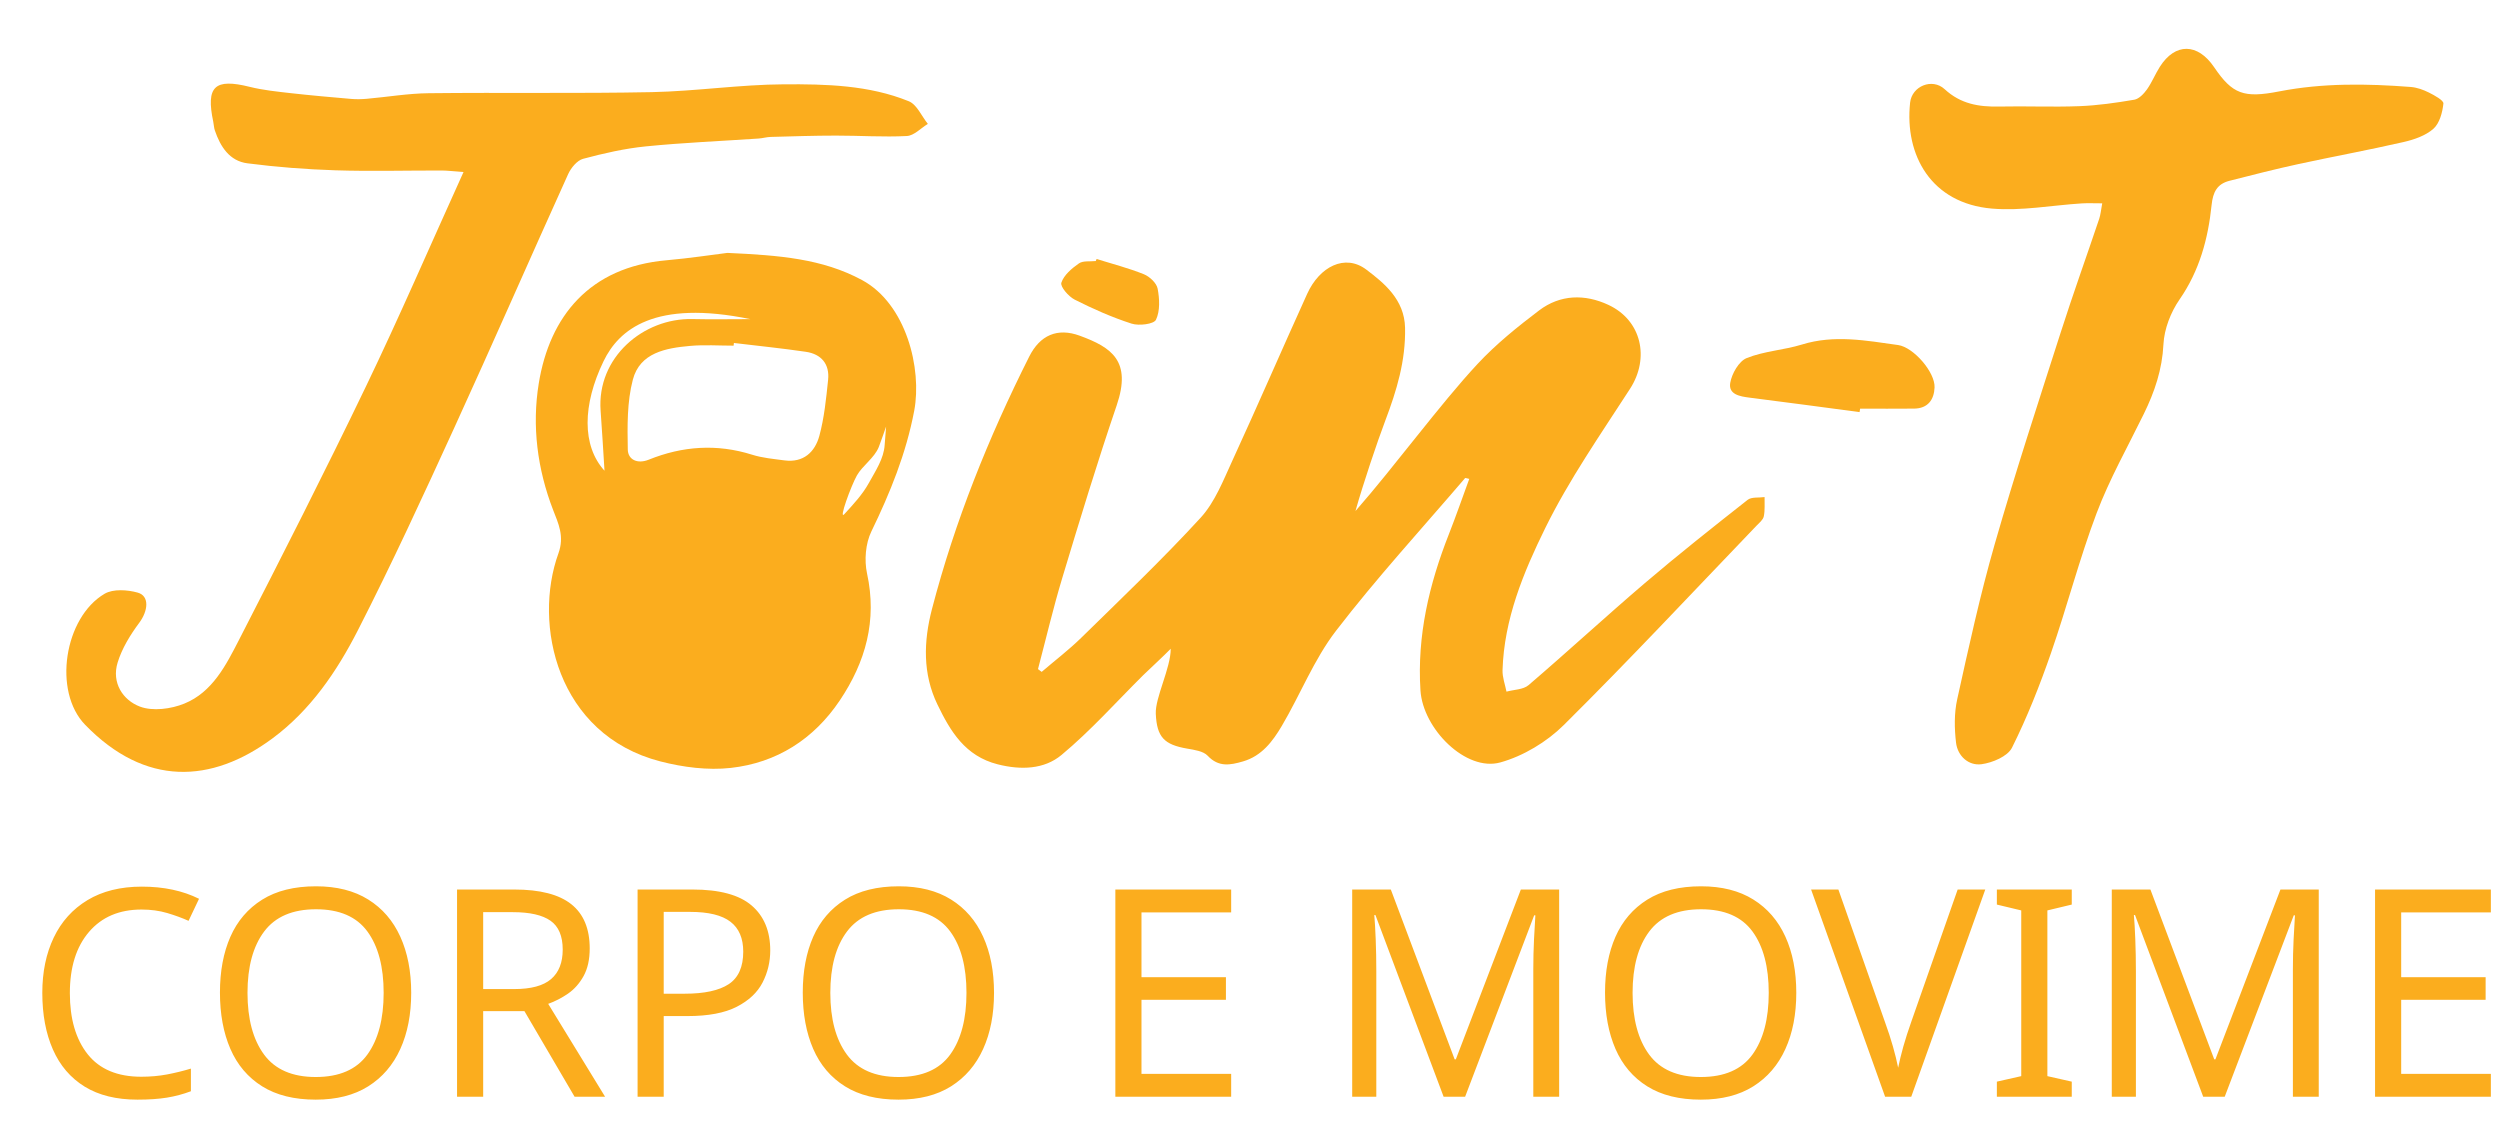
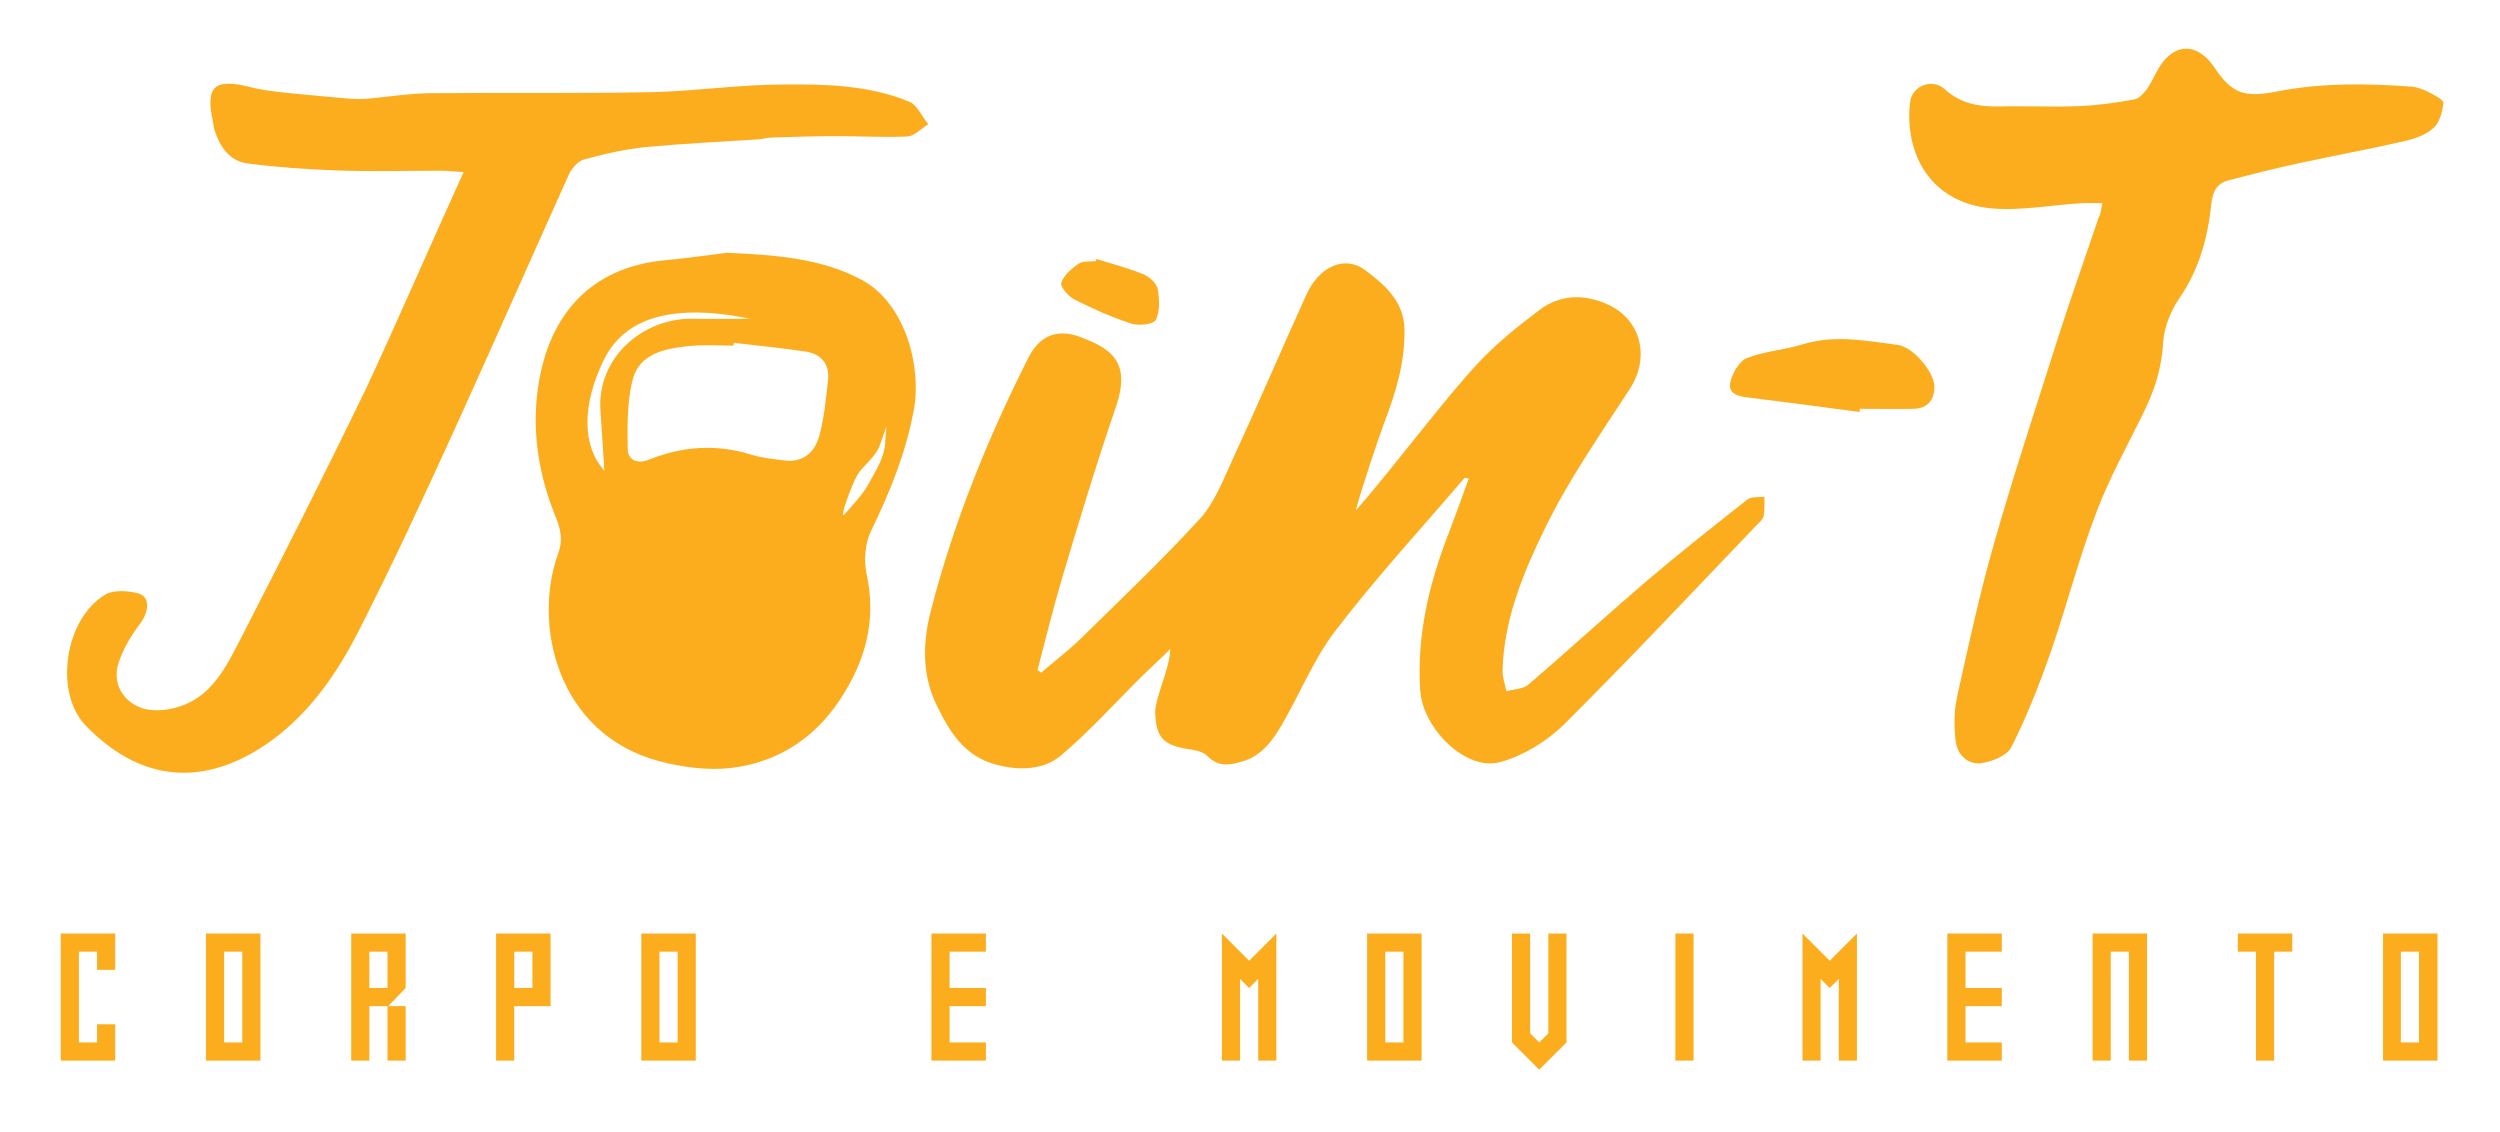
- <svg xmlns="http://www.w3.org/2000/svg" id="Layer_1" data-name="Layer 1" viewBox="0 0 716.09 324">
-   <defs>
-     <style>
-       .cls-1 {
-         font-family: Gameshow, Gameshow;
-         font-size: 83.14px;
-       }
- 
-       .cls-1, .cls-2 {
-         fill: #fbad1e;
-       }
- 
-       .cls-2 {
-         stroke-width: 0px;
-       }
-     </style>
-   </defs>
-   <path class="cls-2" d="M388.3,146.33c11.32-12.92,24.17-30.54,34.92-42.08,5.28-5.67,11.43-10.63,17.63-15.33,6.05-4.58,13.09-4.75,19.86-1.59,9.52,4.44,11.87,15.25,6.2,24.02-8.46,13.1-17.46,26.01-24.31,39.94-6.23,12.67-11.78,26.06-12.22,40.69-.06,2.03.73,4.09,1.13,6.13,2.14-.59,4.8-.56,6.32-1.86,11.23-9.61,22.09-19.65,33.33-29.24,9.6-8.19,19.5-16.02,29.42-23.83,1.13-.89,3.22-.56,4.86-.8-.04,1.85.15,3.76-.23,5.54-.22,1.01-1.33,1.87-2.13,2.71-18.32,19.09-36.38,38.43-55.16,57.05-4.88,4.84-11.6,8.88-18.18,10.71-9.79,2.72-22.16-9.55-22.87-20.64-1-15.64,2.48-30.37,8.15-44.76,2.05-5.21,3.88-10.5,5.83-15.82-.67-.13-1.11-.32-1.2-.22-12.42,14.52-25.36,28.63-36.99,43.76-6.3,8.2-10.19,18.23-15.51,27.23-2.61,4.41-5.73,8.61-11.15,10.17-3.65,1.05-6.94,1.7-10.08-1.64-1.26-1.34-3.82-1.68-5.87-2.04-6.55-1.13-8.69-3.25-8.99-9.98-.21-4.62,4.28-13.07,4.28-18.63-1.59,1.68-6.86,6.56-7.86,7.55-7.75,7.7-15.07,15.93-23.44,22.89-4.93,4.1-11.57,4.37-18.26,2.67-9.35-2.37-13.56-9.47-17.26-17.12-4.26-8.81-3.98-18.08-1.58-27.32,6.55-25.16,16.2-49.14,27.86-72.34,3.08-6.13,8.05-8.35,14.48-5.99,9.18,3.36,14.91,7.25,10.58,19.95-5.56,16.31-10.57,32.81-15.55,49.31-2.62,8.66-4.68,17.48-6.99,26.23.35.27.7.53,1.05.8,3.81-3.26,7.82-6.32,11.39-9.82,11.53-11.3,23.25-22.45,34.15-34.34,4.1-4.48,6.48-10.69,9.09-16.36,7.29-15.85,14.21-31.88,21.42-47.76,3.54-7.8,10.84-11.57,16.95-6.94,5.03,3.81,10.92,8.53,11.09,16.66.2,9.4-2.39,17.96-5.66,26.58-2.33,6.15-6.37,18.19-8.52,25.81Z" />
-   <path class="cls-2" d="M246.92,80.22c-11.36-6.13-23.68-7.1-38.58-7.78-4.24.52-10.8,1.53-17.4,2.11-22.08,1.93-33.5,16.07-36.62,35.28-1.98,12.16-.43,24.49,4.13,36.29,1.47,3.8,3.28,7.49,1.51,12.37-7.36,20.3-.45,51.95,29.21,59.61,6.47,1.67,13.56,2.59,20.14,1.86,13.14-1.46,23.75-8.2,31.21-19.29,7.42-11.04,10.77-22.93,7.83-36.41-.82-3.79-.43-8.59,1.24-12.03,5.39-11.1,9.95-22.31,12.27-34.55,2.28-12.08-2.27-30.62-14.94-37.46ZM172.04,117.69c.44,5.87.76,11.75,1.11,17.14-6.51-7.15-6.31-18.88-.27-31.37,4.39-9.08,14.62-17.7,42.05-12.05-5.64,0-11.13.11-16.62-.02-13.98-.32-27.42,10.96-26.27,26.3ZM224.68,131.87c-3.11-.42-6.3-.69-9.26-1.63-10.09-3.17-19.92-2.48-29.6,1.43-3.26,1.32-5.95-.02-6-2.91-.12-6.68-.23-13.64,1.45-20.02,2.04-7.73,9.46-9.04,16.4-9.66,4.12-.37,8.3-.07,12.46-.07l.09-.77c6.87.83,13.77,1.52,20.61,2.53,4.42.65,6.84,3.51,6.37,8.02-.56,5.39-1.1,10.86-2.51,16.06-1.26,4.64-4.57,7.75-10.01,7.02ZM248.87,138.35c-1.83,3.32-4.48,6.14-7.02,8.92-1.74,1.9,1.93-8.13,3.6-11.09,1.6-2.82,5.01-5.01,6.26-8.12.41-1.01,2.1-5.87,2.1-5.87,0,0-.34,4.18-.41,5.26-.25,3.94-2.61,7.41-4.53,10.9Z" />
-   <path class="cls-2" d="M132.8,49.27c-3.1-.22-4.69-.42-6.28-.43-10.16-.02-20.33.27-30.47-.06-8.41-.27-16.84-.92-25.18-2-5.13-.66-7.75-4.77-9.33-9.42-.27-.78-.28-1.64-.45-2.45-2.15-10.19.39-12.54,10.45-10.03,3.82.95,7.79,1.35,11.72,1.8,5.75.65,11.53,1.15,17.29,1.65,1.48.13,3,.1,4.49-.03,5.92-.52,11.83-1.54,17.75-1.6,21.32-.24,42.65.12,63.96-.31,12.61-.26,25.19-2.17,37.79-2.24,12.07-.07,24.34.21,35.77,4.85,2.32.94,3.67,4.27,5.46,6.49-2,1.21-3.95,3.36-6.01,3.47-6.74.35-13.52-.13-20.29-.12-6.24,0-12.47.21-18.71.38-1.15.03-2.3.38-3.45.46-10.78.73-21.58,1.18-32.32,2.25-6.06.61-12.08,1.98-17.97,3.56-1.72.46-3.47,2.6-4.28,4.38-10.95,24.18-21.57,48.52-32.62,72.66-8.91,19.48-17.87,38.95-27.62,58.02-6.03,11.81-13.59,22.92-24.49,30.98-17.47,12.92-36.39,13.82-53.61-3.91-9.33-9.6-5.98-30.77,5.57-37.55,2.44-1.43,6.54-1.15,9.49-.32,3.42.97,2.98,5.22.41,8.66-2.56,3.44-4.94,7.32-6.18,11.38-1.77,5.76,1.49,10.76,6.4,12.61,3.67,1.38,8.91.69,12.72-.87,8.03-3.27,11.92-10.99,15.62-18.19,12.37-24.08,24.64-48.23,36.38-72.63,9.56-19.86,18.3-40.12,27.97-61.46Z" />
-   <path class="cls-2" d="M602.16,58.24c-2.35,0-4.11-.09-5.87.02-8.58.54-17.24,2.21-25.71,1.49-17.42-1.48-25.07-15.3-23.46-30.34.51-4.76,6.35-7.14,9.89-3.87,4.59,4.24,9.78,5.1,15.61,4.98,7.66-.17,15.33.19,22.98-.11,5.27-.2,10.53-.96,15.74-1.85,1.35-.23,2.73-1.7,3.62-2.94,1.43-2.02,2.36-4.38,3.69-6.48,4.39-6.92,10.85-6.85,15.56.11,5.24,7.73,8.47,8.91,18.64,6.93,12.49-2.43,25.08-2.24,37.68-1.27,1.77.14,3.6.8,5.2,1.6,1.59.8,4.24,2.24,4.15,3.15-.27,2.54-1.1,5.67-2.87,7.23-2.25,1.98-5.54,3.11-8.57,3.8-9.98,2.29-20.06,4.13-30.07,6.3-6.63,1.44-13.2,3.12-19.78,4.8-3.52.9-4.73,3.22-5.11,6.94-.99,9.64-3.46,18.79-9.17,27.04-2.53,3.65-4.4,8.46-4.62,12.85-.36,7.24-2.53,13.62-5.62,19.93-4.62,9.45-9.84,18.68-13.54,28.48-4.96,13.13-8.46,26.81-13.07,40.08-3.2,9.21-6.8,18.34-11.15,27.05-1.24,2.49-5.59,4.32-8.74,4.74-3.69.49-6.83-2.33-7.29-6.17-.48-4.08-.55-8.43.33-12.41,3.29-14.88,6.54-29.8,10.74-44.43,5.85-20.38,12.46-40.54,18.93-60.73,3.49-10.89,7.36-21.65,11.01-32.49.4-1.19.49-2.48.86-4.42Z" />
-   <path class="cls-2" d="M532.64,118.04c-10.5-1.39-21-2.82-31.51-4.14-2.81-.35-6.09-.93-5.53-4.23.45-2.63,2.47-6.19,4.69-7.09,4.99-2.02,10.64-2.29,15.84-3.89,9.26-2.87,18.39-1.14,27.55.14,4.42.62,10.63,7.78,10.45,12.15-.14,3.52-1.93,6.02-5.86,6.06-5.16.06-10.31.01-15.47.01-.05.33-.1.65-.15.98Z" />
-   <path class="cls-2" d="M314.11,74.19c4.53,1.41,9.14,2.59,13.53,4.36,1.66.67,3.64,2.52,3.95,4.13.55,2.91.73,6.4-.48,8.91-.6,1.26-4.87,1.79-6.98,1.11-5.6-1.8-11.05-4.22-16.31-6.88-1.76-.89-4.18-3.72-3.81-4.84.72-2.19,2.98-4.1,5.03-5.53,1.19-.83,3.2-.49,4.83-.68.08-.19.16-.39.24-.58Z" />
-   <text class="cls-1" transform="translate(7.04 314.15)">
-     <tspan x="0" y="0">CORPO E MOVIMENTO</tspan>
-   </text>
+ <svg xmlns="http://www.w3.org/2000/svg" version="1.1" id="Layer_1" x="0px" y="0px" viewBox="0 0 716.1 324" style="enable-background:new 0 0 716.1 324;" xml:space="preserve">
+   <style type="text/css">
+ 	.st0{fill:#FBAD1E;}
+ 	.st1{enable-background:new    ;}
+ </style>
+   <path class="st0" d="M388.3,146.3c11.3-12.9,24.2-30.5,34.9-42.1c5.3-5.7,11.4-10.6,17.6-15.3c6-4.6,13.1-4.8,19.9-1.6  c9.5,4.4,11.9,15.2,6.2,24c-8.5,13.1-17.5,26-24.3,39.9c-6.2,12.7-11.8,26.1-12.2,40.7c-0.1,2,0.7,4.1,1.1,6.1  c2.1-0.6,4.8-0.6,6.3-1.9c11.2-9.6,22.1-19.6,33.3-29.2c9.6-8.2,19.5-16,29.4-23.8c1.1-0.9,3.2-0.6,4.9-0.8c0,1.9,0.1,3.8-0.2,5.5  c-0.2,1-1.3,1.9-2.1,2.7c-18.3,19.1-36.4,38.4-55.2,57.1c-4.9,4.8-11.6,8.9-18.2,10.7c-9.8,2.7-22.2-9.6-22.9-20.6  c-1-15.6,2.5-30.4,8.1-44.8c2-5.2,3.9-10.5,5.8-15.8c-0.7-0.1-1.1-0.3-1.2-0.2c-12.4,14.5-25.4,28.6-37,43.8  c-6.3,8.2-10.2,18.2-15.5,27.2c-2.6,4.4-5.7,8.6-11.1,10.2c-3.6,1.1-6.9,1.7-10.1-1.6c-1.3-1.3-3.8-1.7-5.9-2c-6.5-1.1-8.7-3.2-9-10  c-0.2-4.6,4.3-13.1,4.3-18.6c-1.6,1.7-6.9,6.6-7.9,7.6c-7.8,7.7-15.1,15.9-23.4,22.9c-4.9,4.1-11.6,4.4-18.3,2.7  c-9.4-2.4-13.6-9.5-17.3-17.1c-4.3-8.8-4-18.1-1.6-27.3c6.5-25.2,16.2-49.1,27.9-72.3c3.1-6.1,8-8.3,14.5-6  c9.2,3.4,14.9,7.2,10.6,20c-5.6,16.3-10.6,32.8-15.5,49.3c-2.6,8.7-4.7,17.5-7,26.2c0.4,0.3,0.7,0.5,1,0.8c3.8-3.3,7.8-6.3,11.4-9.8  c11.5-11.3,23.2-22.4,34.1-34.3c4.1-4.5,6.5-10.7,9.1-16.4c7.3-15.8,14.2-31.9,21.4-47.8c3.5-7.8,10.8-11.6,17-6.9  c5,3.8,10.9,8.5,11.1,16.7c0.2,9.4-2.4,18-5.7,26.6C394.5,126.6,390.4,138.7,388.3,146.3L388.3,146.3z" />
+   <path class="st0" d="M246.9,80.2c-11.4-6.1-23.7-7.1-38.6-7.8c-4.2,0.5-10.8,1.5-17.4,2.1c-22.1,1.9-33.5,16.1-36.6,35.3  c-2,12.2-0.4,24.5,4.1,36.3c1.5,3.8,3.3,7.5,1.5,12.4c-7.4,20.3-0.4,51.9,29.2,59.6c6.5,1.7,13.6,2.6,20.1,1.9  c13.1-1.5,23.8-8.2,31.2-19.3c7.4-11,10.8-22.9,7.8-36.4c-0.8-3.8-0.4-8.6,1.2-12c5.4-11.1,10-22.3,12.3-34.6  C264.1,105.6,259.6,87.1,246.9,80.2L246.9,80.2z M172,117.7c0.4,5.9,0.8,11.8,1.1,17.1c-6.5-7.2-6.3-18.9-0.3-31.4  c4.4-9.1,14.6-17.7,42.1-12.1c-5.6,0-11.1,0.1-16.6,0C184.3,91.1,170.9,102.3,172,117.7z M224.7,131.9c-3.1-0.4-6.3-0.7-9.3-1.6  c-10.1-3.2-19.9-2.5-29.6,1.4c-3.3,1.3-5.9,0-6-2.9c-0.1-6.7-0.2-13.6,1.4-20c2-7.7,9.5-9,16.4-9.7c4.1-0.4,8.3-0.1,12.5-0.1  l0.1-0.8c6.9,0.8,13.8,1.5,20.6,2.5c4.4,0.7,6.8,3.5,6.4,8c-0.6,5.4-1.1,10.9-2.5,16.1C233.4,129.5,230.1,132.6,224.7,131.9  L224.7,131.9z M248.9,138.4c-1.8,3.3-4.5,6.1-7,8.9c-1.7,1.9,1.9-8.1,3.6-11.1c1.6-2.8,5-5,6.3-8.1c0.4-1,2.1-5.9,2.1-5.9  s-0.3,4.2-0.4,5.3C253.1,131.4,250.8,134.9,248.9,138.4z" />
+   <path class="st0" d="M132.8,49.3c-3.1-0.2-4.7-0.4-6.3-0.4c-10.2,0-20.3,0.3-30.5-0.1c-8.4-0.3-16.8-0.9-25.2-2  c-5.1-0.7-7.8-4.8-9.3-9.4c-0.3-0.8-0.3-1.6-0.5-2.5c-2.2-10.2,0.4-12.5,10.5-10c3.8,1,7.8,1.4,11.7,1.8c5.8,0.6,11.5,1.1,17.3,1.6  c1.5,0.1,3,0.1,4.5,0c5.9-0.5,11.8-1.5,17.8-1.6c21.3-0.2,42.7,0.1,64-0.3c12.6-0.3,25.2-2.2,37.8-2.2c12.1-0.1,24.3,0.2,35.8,4.9  c2.3,0.9,3.7,4.3,5.5,6.5c-2,1.2-4,3.4-6,3.5c-6.7,0.3-13.5-0.1-20.3-0.1c-6.2,0-12.5,0.2-18.7,0.4c-1.1,0-2.3,0.4-3.4,0.5  c-10.8,0.7-21.6,1.2-32.3,2.2c-6.1,0.6-12.1,2-18,3.6c-1.7,0.5-3.5,2.6-4.3,4.4c-10.9,24.2-21.6,48.5-32.6,72.7  c-8.9,19.5-17.9,39-27.6,58c-6,11.8-13.6,22.9-24.5,31c-17.5,12.9-36.4,13.8-53.6-3.9c-9.3-9.6-6-30.8,5.6-37.6  c2.4-1.4,6.5-1.1,9.5-0.3c3.4,1,3,5.2,0.4,8.7c-2.6,3.4-4.9,7.3-6.2,11.4c-1.8,5.8,1.5,10.8,6.4,12.6c3.7,1.4,8.9,0.7,12.7-0.9  c8-3.3,11.9-11,15.6-18.2c12.4-24.1,24.6-48.2,36.4-72.6C114.4,90.8,123.1,70.6,132.8,49.3L132.8,49.3z" />
+   <path class="st0" d="M602.2,58.2c-2.3,0-4.1-0.1-5.9,0c-8.6,0.5-17.2,2.2-25.7,1.5c-17.4-1.5-25.1-15.3-23.5-30.3  c0.5-4.8,6.3-7.1,9.9-3.9c4.6,4.2,9.8,5.1,15.6,5c7.7-0.2,15.3,0.2,23-0.1c5.3-0.2,10.5-1,15.7-1.9c1.3-0.2,2.7-1.7,3.6-2.9  c1.4-2,2.4-4.4,3.7-6.5c4.4-6.9,10.8-6.9,15.6,0.1c5.2,7.7,8.5,8.9,18.6,6.9c12.5-2.4,25.1-2.2,37.7-1.3c1.8,0.1,3.6,0.8,5.2,1.6  c1.6,0.8,4.2,2.2,4.2,3.1c-0.3,2.5-1.1,5.7-2.9,7.2c-2.2,2-5.5,3.1-8.6,3.8c-10,2.3-20.1,4.1-30.1,6.3c-6.6,1.4-13.2,3.1-19.8,4.8  c-3.5,0.9-4.7,3.2-5.1,6.9c-1,9.6-3.5,18.8-9.2,27c-2.5,3.7-4.4,8.5-4.6,12.8c-0.4,7.2-2.5,13.6-5.6,19.9  c-4.6,9.4-9.8,18.7-13.5,28.5c-5,13.1-8.5,26.8-13.1,40.1c-3.2,9.2-6.8,18.3-11.2,27.1c-1.2,2.5-5.6,4.3-8.7,4.7  c-3.7,0.5-6.8-2.3-7.3-6.2c-0.5-4.1-0.5-8.4,0.3-12.4c3.3-14.9,6.5-29.8,10.7-44.4c5.8-20.4,12.5-40.5,18.9-60.7  c3.5-10.9,7.4-21.7,11-32.5C601.7,61.5,601.8,60.2,602.2,58.2L602.2,58.2z" />
+   <path class="st0" d="M532.6,118c-10.5-1.4-21-2.8-31.5-4.1c-2.8-0.3-6.1-0.9-5.5-4.2c0.5-2.6,2.5-6.2,4.7-7.1c5-2,10.6-2.3,15.8-3.9  c9.3-2.9,18.4-1.1,27.5,0.1c4.4,0.6,10.6,7.8,10.5,12.2c-0.1,3.5-1.9,6-5.9,6.1c-5.2,0.1-10.3,0-15.5,0  C532.8,117.4,532.7,117.7,532.6,118L532.6,118z" />
+   <path class="st0" d="M314.1,74.2c4.5,1.4,9.1,2.6,13.5,4.4c1.7,0.7,3.6,2.5,4,4.1c0.5,2.9,0.7,6.4-0.5,8.9c-0.6,1.3-4.9,1.8-7,1.1  c-5.6-1.8-11-4.2-16.3-6.9c-1.8-0.9-4.2-3.7-3.8-4.8c0.7-2.2,3-4.1,5-5.5c1.2-0.8,3.2-0.5,4.8-0.7C313.9,74.6,314,74.4,314.1,74.2  L314.1,74.2z" />
+   <g class="st1">
+     <path class="st0" d="M33,277.8h-5.2v-5.2h-5.2v26h5.2v-5.2H33v10.4H17.4v-36.4H33V277.8z" />
+     <path class="st0" d="M59,303.8v-36.4h15.6v36.4H59z M64.2,272.6v26h5.2v-26H64.2z" />
+     <path class="st0" d="M116.2,267.4V283l-5,5.2h5v15.6H111v-15.6h-5.2v15.6h-5.2v-36.4H116.2z M105.8,272.6V283h5.2v-10.4H105.8z" />
+     <path class="st0" d="M147.3,288.2v15.6h-5.2v-36.4h15.6v20.8H147.3z M147.3,272.6V283h5.2v-10.4H147.3z" />
+     <path class="st0" d="M183.7,303.8v-36.4h15.6v36.4H183.7z M188.9,272.6v26h5.2v-26H188.9z" />
+     <path class="st0" d="M282.4,267.4v5.2H272V283h10.4v5.2H272v10.4h10.4v5.2h-15.6v-36.4H282.4z" />
+     <path class="st0" d="M350,267.4l5.2,5.2l2.6,2.6l2.6-2.6l5.2-5.2v36.4h-5.2v-23.4l-2.6,2.6l-2.6-2.6v23.4H350V267.4z" />
+     <path class="st0" d="M391.6,303.8v-36.4h15.6v36.4H391.6z M396.8,272.6v26h5.2v-26H396.8z" />
+     <path class="st0" d="M433.1,298.6v-31.2h5.2V296l2.6,2.6l2.6-2.6v-28.6h5.2v31.2l-5.2,5.2l-2.6,2.6l-2.6-2.6L433.1,298.6z" />
+     <path class="st0" d="M485.1,267.4v36.4h-5.2v-36.4H485.1z" />
+     <path class="st0" d="M516.3,267.4l5.2,5.2l2.6,2.6l2.6-2.6l5.2-5.2v36.4h-5.2v-23.4l-2.6,2.6l-2.6-2.6v23.4h-5.2V267.4z" />
+     <path class="st0" d="M573.4,267.4v5.2H563V283h10.4v5.2H563v10.4h10.4v5.2h-15.6v-36.4H573.4z" />
+     <path class="st0" d="M604.6,272.6v31.2h-5.2v-36.4H615v36.4h-5.2v-31.2H604.6z" />
+     <path class="st0" d="M651.4,272.6v31.2h-5.2v-31.2H641v-5.2h15.6v5.2H651.4z" />
+     <path class="st0" d="M682.6,303.8v-36.4h15.6v36.4H682.6z M687.7,272.6v26h5.2v-26H687.7z" />
+   </g>
</svg>
